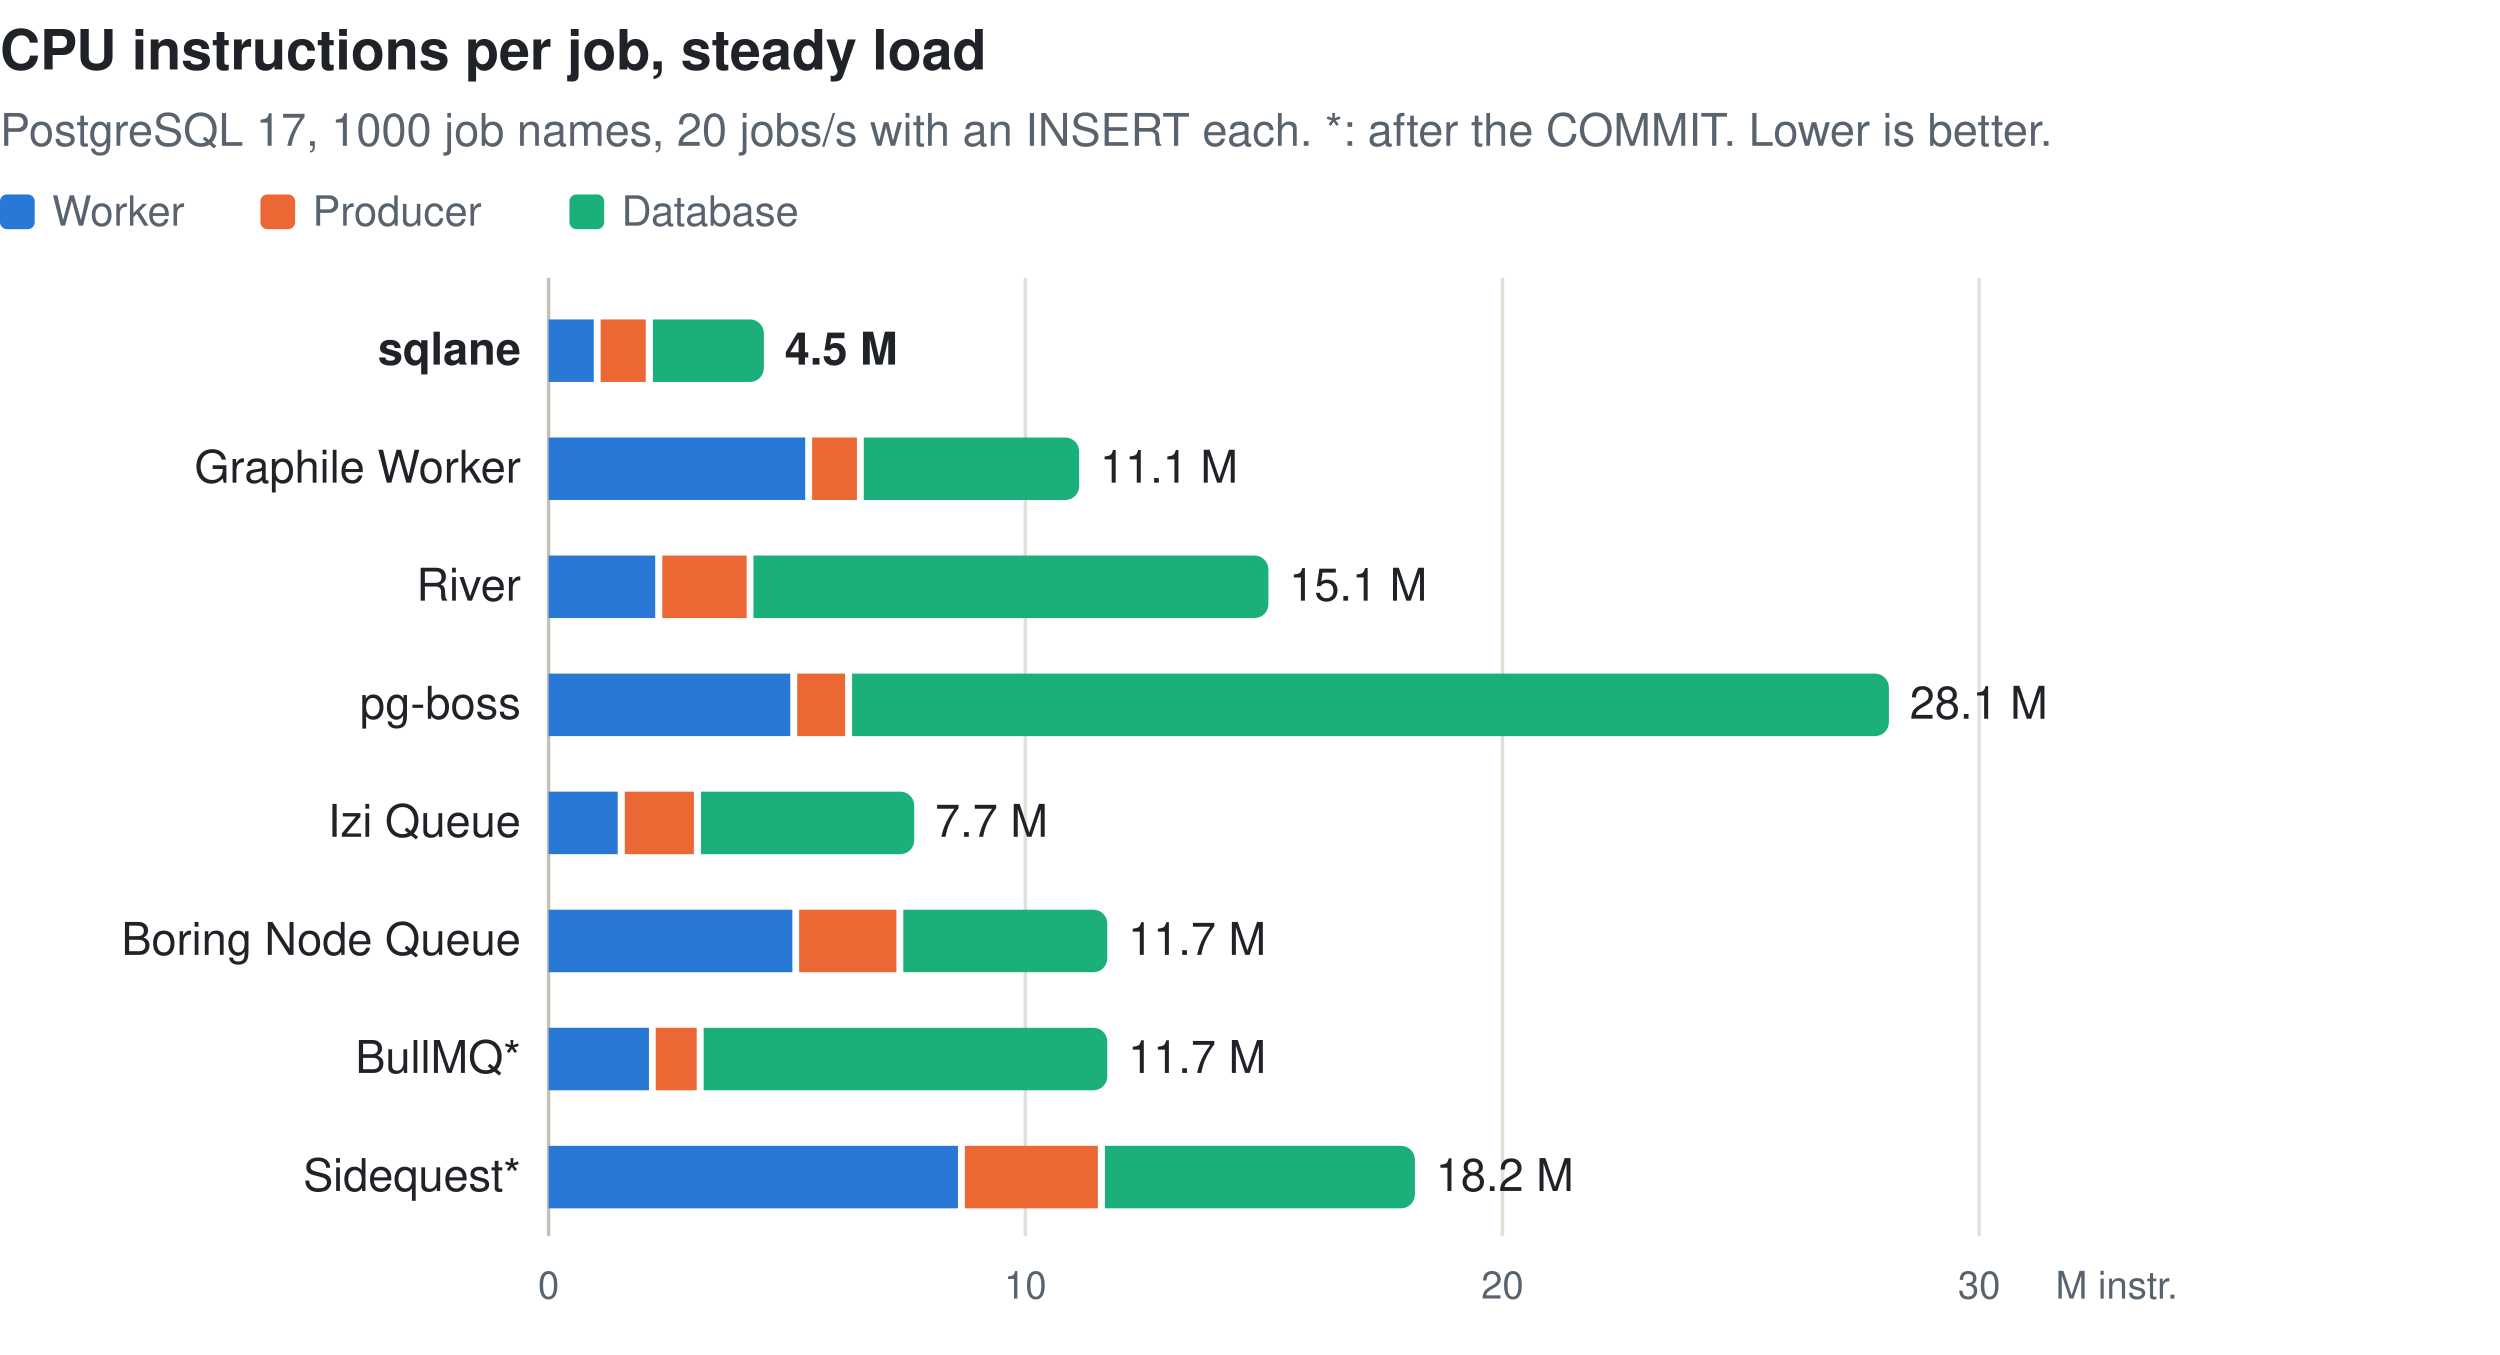
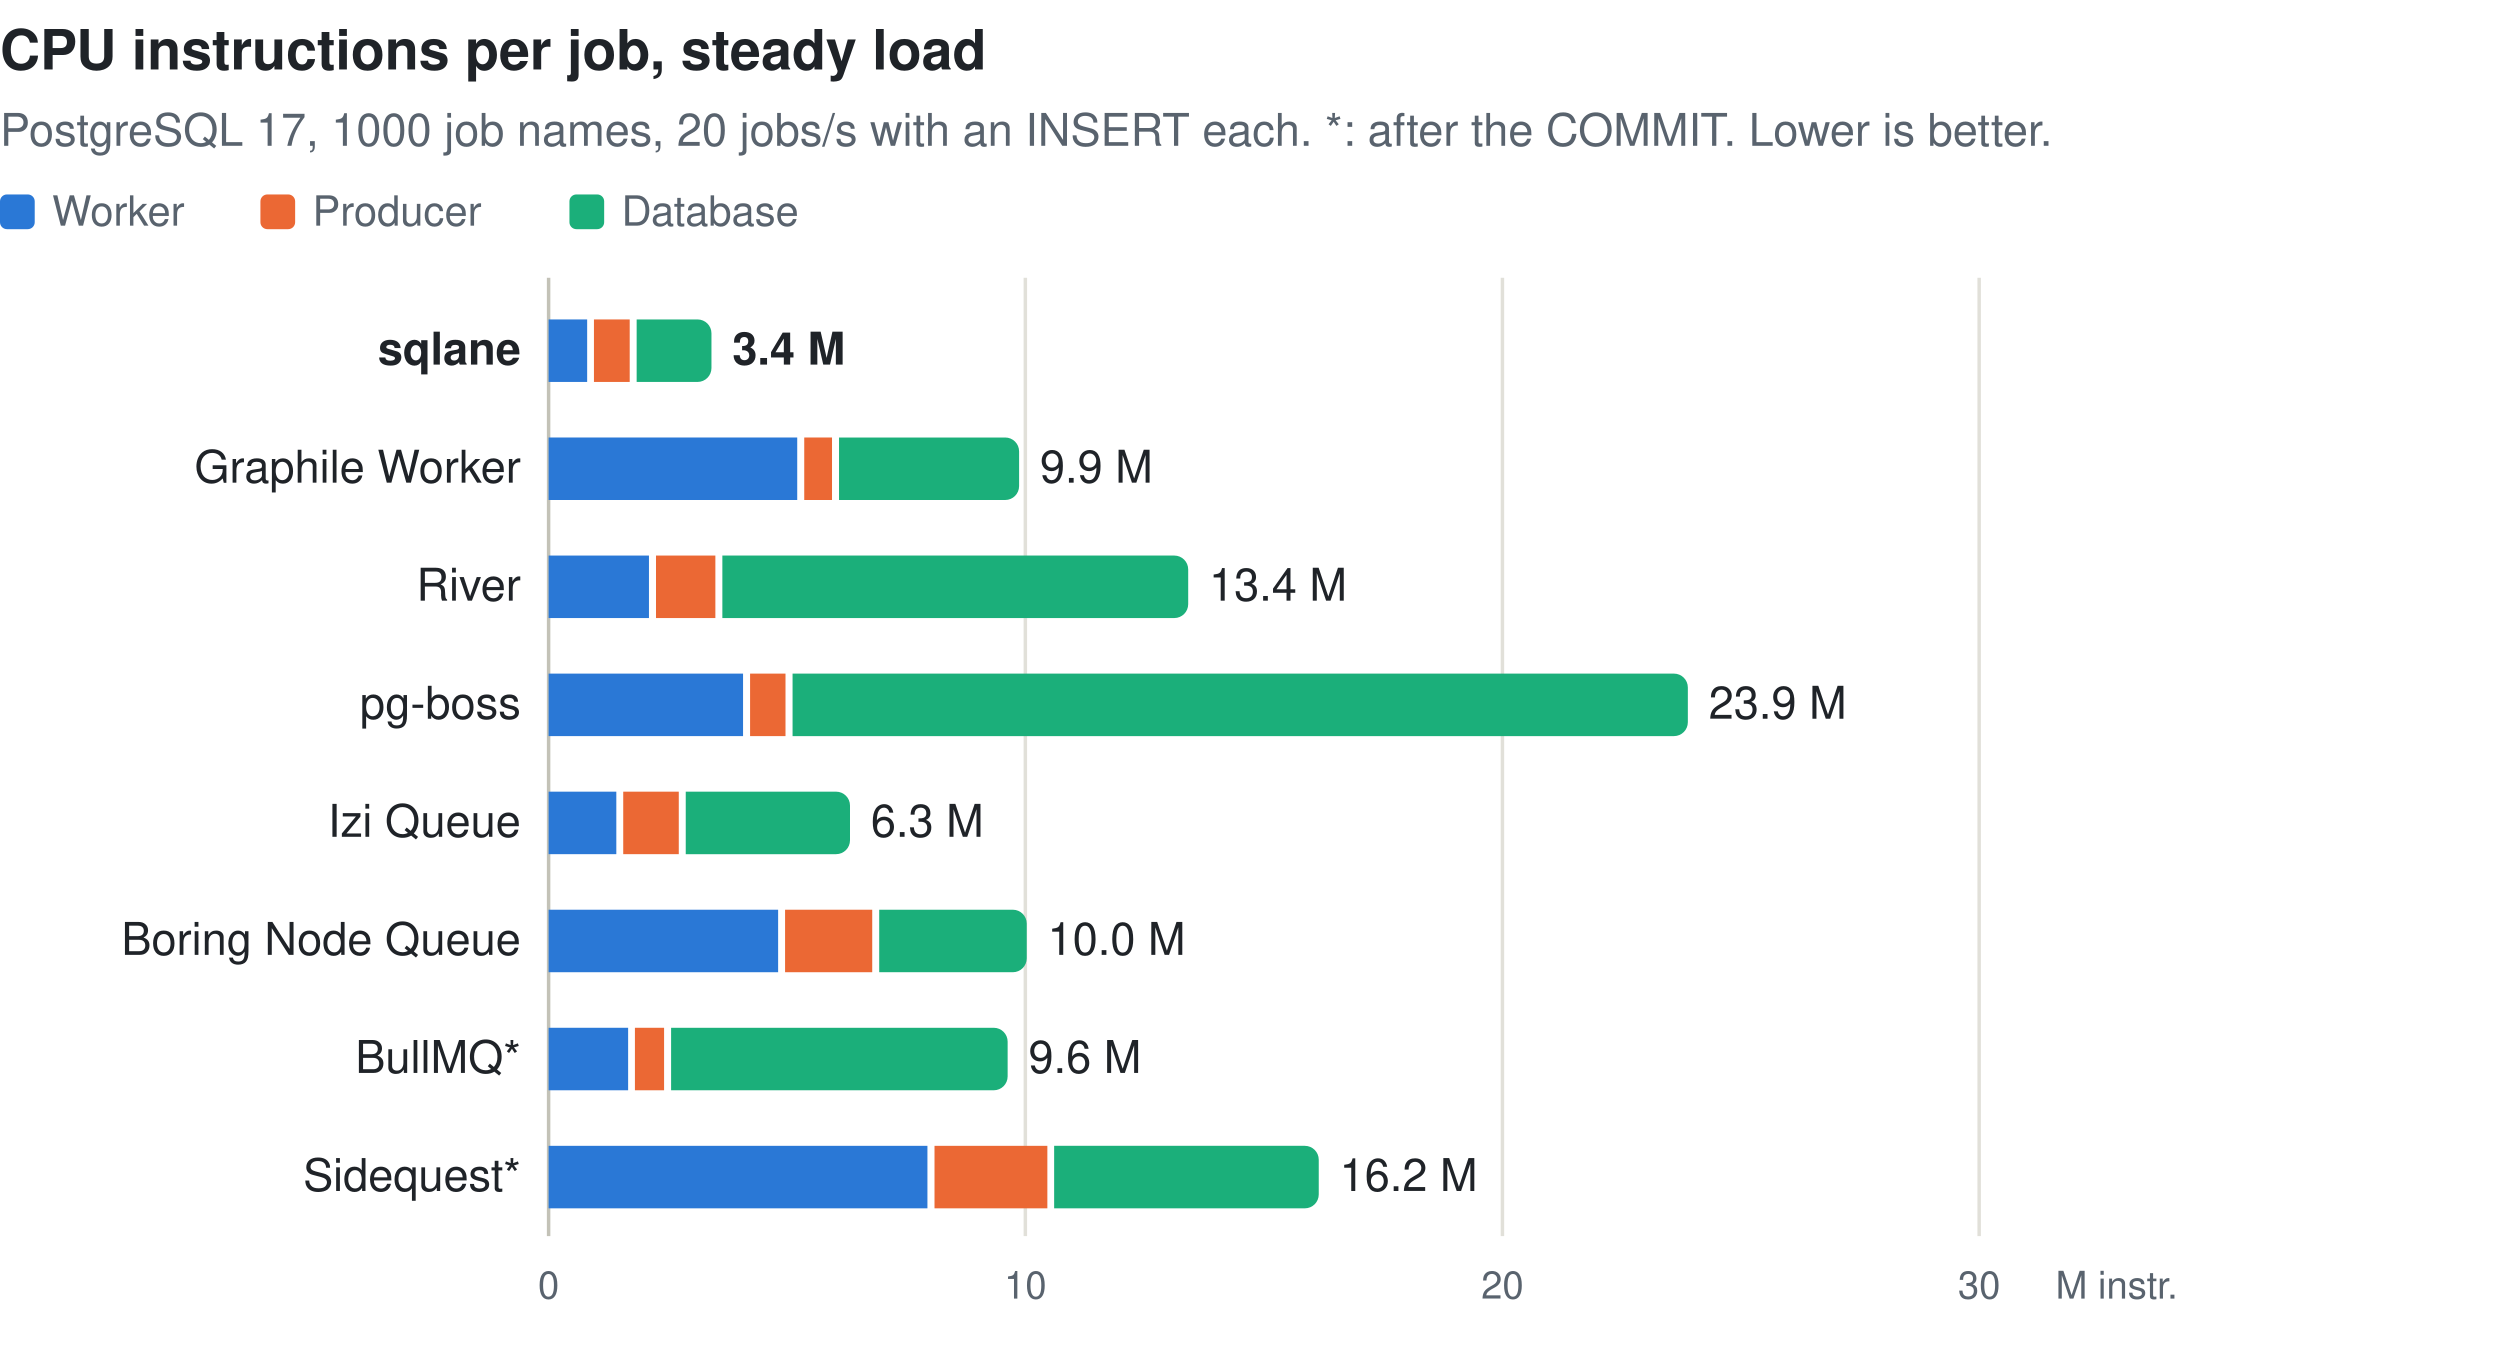
<svg xmlns="http://www.w3.org/2000/svg" width="720" height="390" viewBox="0 0 720 390" font-family="-apple-system, BlinkMacSystemFont, 'Segoe UI', Helvetica, Arial, sans-serif" role="img" aria-label="CPU instructions per job, steady load">
  <text x="0" y="20" font-size="16" font-weight="600" fill="#1f2328">CPU instructions per job, steady load</text>
  <text x="0" y="42" font-size="13" fill="#59636e">PostgreSQL 17, 1000 job names, 20 jobs/s with an INSERT each. *: after the COMMIT. Lower is better.</text>
  <rect x="0" y="56" width="10" height="10" rx="2" fill="#2a78d6" />
  <text x="15" y="65" font-size="12" fill="#59636e">Worker</text>
  <rect x="75" y="56" width="10" height="10" rx="2" fill="#eb6834" />
  <text x="90" y="65" font-size="12" fill="#59636e">Producer</text>
  <rect x="164" y="56" width="10" height="10" rx="2" fill="#1baf7a" />
  <text x="179" y="65" font-size="12" fill="#59636e">Database</text>
  <line x1="158.0" y1="80" x2="158.0" y2="356" stroke="#c3c2b7" />
  <text x="158.0" y="374" font-size="11" fill="#59636e" text-anchor="middle">0</text>
  <line x1="295.3" y1="80" x2="295.3" y2="356" stroke="#e1e0d9" />
  <text x="295.3" y="374" font-size="11" fill="#59636e" text-anchor="middle">10</text>
  <line x1="432.7" y1="80" x2="432.7" y2="356" stroke="#e1e0d9" />
  <text x="432.7" y="374" font-size="11" fill="#59636e" text-anchor="middle">20</text>
  <line x1="570.0" y1="80" x2="570.0" y2="356" stroke="#e1e0d9" />
  <text x="570.0" y="374" font-size="11" fill="#59636e" text-anchor="middle">30</text>
  <text x="592" y="374" font-size="11" fill="#59636e">M instr.</text>
  <text x="150" y="105" font-size="13" fill="#1f2328" text-anchor="end" font-weight="600">sqlane</text>
-   <rect x="158" y="92" width="13.0" height="18" fill="#2a78d6" />
-   <rect x="172.98" y="92" width="13.0" height="18" fill="#eb6834" />
-   <path d="M188.023,92H216.0A4,4 0 0 1 220.0,96V106A4,4 0 0 1 216.0,110H188.023Z" fill="#1baf7a" />
-   <text x="226.0" y="105" font-size="13" fill="#1f2328" font-weight="600">4.5 M</text>
+   <rect x="158" y="92" width="11.1" height="18" fill="#2a78d6" />
+   <rect x="171.056" y="92" width="10.3" height="18" fill="#eb6834" />
+   <path d="M183.357,92H200.9A4,4 0 0 1 204.9,96V106A4,4 0 0 1 200.9,110H183.357Z" fill="#1baf7a" />
+   <text x="210.9" y="105" font-size="13" fill="#1f2328" font-weight="600">3.4 M</text>
  <text x="150" y="139" font-size="13" fill="#1f2328" text-anchor="end">Graphile Worker</text>
-   <rect x="158" y="126" width="73.9" height="18" fill="#2a78d6" />
-   <rect x="233.895" y="126" width="12.9" height="18" fill="#eb6834" />
-   <path d="M248.775,126H306.8A4,4 0 0 1 310.8,130V140A4,4 0 0 1 306.8,144H248.775Z" fill="#1baf7a" />
-   <text x="316.8" y="139" font-size="13" fill="#1f2328">11.1 M</text>
+   <rect x="158" y="126" width="71.6" height="18" fill="#2a78d6" />
+   <rect x="231.621" y="126" width="8.0" height="18" fill="#eb6834" />
+   <path d="M241.641,126H289.5A4,4 0 0 1 293.5,130V140A4,4 0 0 1 289.5,144H241.641Z" fill="#1baf7a" />
+   <text x="299.5" y="139" font-size="13" fill="#1f2328">9.9 M</text>
  <text x="150" y="173" font-size="13" fill="#1f2328" text-anchor="end">River</text>
-   <rect x="158" y="160" width="30.7" height="18" fill="#2a78d6" />
-   <rect x="190.744" y="160" width="24.3" height="18" fill="#eb6834" />
-   <path d="M216.995,160H361.3A4,4 0 0 1 365.3,164V174A4,4 0 0 1 361.3,178H216.995Z" fill="#1baf7a" />
-   <text x="371.3" y="173" font-size="13" fill="#1f2328">15.1 M</text>
+   <rect x="158" y="160" width="28.9" height="18" fill="#2a78d6" />
+   <rect x="188.927" y="160" width="17.1" height="18" fill="#eb6834" />
+   <path d="M208.038,160H338.2A4,4 0 0 1 342.2,164V174A4,4 0 0 1 338.2,178H208.038Z" fill="#1baf7a" />
+   <text x="348.2" y="173" font-size="13" fill="#1f2328">13.4 M</text>
  <text x="150" y="207" font-size="13" fill="#1f2328" text-anchor="end">pg-boss</text>
-   <rect x="158" y="194" width="69.6" height="18" fill="#2a78d6" />
-   <rect x="229.599" y="194" width="13.8" height="18" fill="#eb6834" />
-   <path d="M245.402,194H540.0A4,4 0 0 1 544.0,198V208A4,4 0 0 1 540.0,212H245.402Z" fill="#1baf7a" />
-   <text x="550.0" y="207" font-size="13" fill="#1f2328">28.1 M</text>
+   <rect x="158" y="194" width="56.0" height="18" fill="#2a78d6" />
+   <rect x="216.024" y="194" width="10.2" height="18" fill="#eb6834" />
+   <path d="M228.259,194H482.1A4,4 0 0 1 486.1,198V208A4,4 0 0 1 482.1,212H228.259Z" fill="#1baf7a" />
+   <text x="492.1" y="207" font-size="13" fill="#1f2328">23.9 M</text>
  <text x="150" y="241" font-size="13" fill="#1f2328" text-anchor="end">Izi Queue</text>
-   <rect x="158" y="228" width="19.9" height="18" fill="#2a78d6" />
-   <rect x="179.94" y="228" width="19.9" height="18" fill="#eb6834" />
-   <path d="M201.884,228H259.3A4,4 0 0 1 263.3,232V242A4,4 0 0 1 259.3,246H201.884Z" fill="#1baf7a" />
-   <text x="269.3" y="241" font-size="13" fill="#1f2328">7.7 M</text>
+   <rect x="158" y="228" width="19.5" height="18" fill="#2a78d6" />
+   <rect x="179.489" y="228" width="16.0" height="18" fill="#eb6834" />
+   <path d="M197.494,228H240.8A4,4 0 0 1 244.8,232V242A4,4 0 0 1 240.8,246H197.494Z" fill="#1baf7a" />
+   <text x="250.8" y="241" font-size="13" fill="#1f2328">6.3 M</text>
  <text x="150" y="275" font-size="13" fill="#1f2328" text-anchor="end">Boring Node Queue</text>
-   <rect x="158" y="262" width="70.2" height="18" fill="#2a78d6" />
-   <rect x="230.155" y="262" width="28.0" height="18" fill="#eb6834" />
-   <path d="M260.15,262H314.9A4,4 0 0 1 318.9,266V276A4,4 0 0 1 314.9,280H260.15Z" fill="#1baf7a" />
-   <text x="324.9" y="275" font-size="13" fill="#1f2328">11.7 M</text>
+   <rect x="158" y="262" width="66.1" height="18" fill="#2a78d6" />
+   <rect x="226.101" y="262" width="25.1" height="18" fill="#eb6834" />
+   <path d="M253.213,262H291.7A4,4 0 0 1 295.7,266V276A4,4 0 0 1 291.7,280H253.213Z" fill="#1baf7a" />
+   <text x="301.7" y="275" font-size="13" fill="#1f2328">10.0 M</text>
  <text x="150" y="309" font-size="13" fill="#1f2328" text-anchor="end">BullMQ*</text>
-   <rect x="158" y="296" width="28.9" height="18" fill="#2a78d6" />
-   <rect x="188.853" y="296" width="11.8" height="18" fill="#eb6834" />
-   <path d="M202.657,296H314.9A4,4 0 0 1 318.9,300V310A4,4 0 0 1 314.9,314H202.657Z" fill="#1baf7a" />
-   <text x="324.9" y="309" font-size="13" fill="#1f2328">11.7 M</text>
+   <rect x="158" y="296" width="22.9" height="18" fill="#2a78d6" />
+   <rect x="182.856" y="296" width="8.4" height="18" fill="#eb6834" />
+   <path d="M193.276,296H286.2A4,4 0 0 1 290.2,300V310A4,4 0 0 1 286.2,314H193.276Z" fill="#1baf7a" />
+   <text x="296.2" y="309" font-size="13" fill="#1f2328">9.6 M</text>
  <text x="150" y="343" font-size="13" fill="#1f2328" text-anchor="end">Sidequest*</text>
-   <rect x="158" y="330" width="117.9" height="18" fill="#2a78d6" />
-   <rect x="277.879" y="330" width="38.3" height="18" fill="#eb6834" />
-   <path d="M318.22,330H403.5A4,4 0 0 1 407.5,334V344A4,4 0 0 1 403.5,348H318.22Z" fill="#1baf7a" />
-   <text x="413.5" y="343" font-size="13" fill="#1f2328">18.2 M</text>
+   <rect x="158" y="330" width="109.1" height="18" fill="#2a78d6" />
+   <rect x="269.139" y="330" width="32.5" height="18" fill="#eb6834" />
+   <path d="M303.593,330H375.8A4,4 0 0 1 379.8,334V344A4,4 0 0 1 375.8,348H303.593Z" fill="#1baf7a" />
+   <text x="385.8" y="343" font-size="13" fill="#1f2328">16.2 M</text>
</svg>
